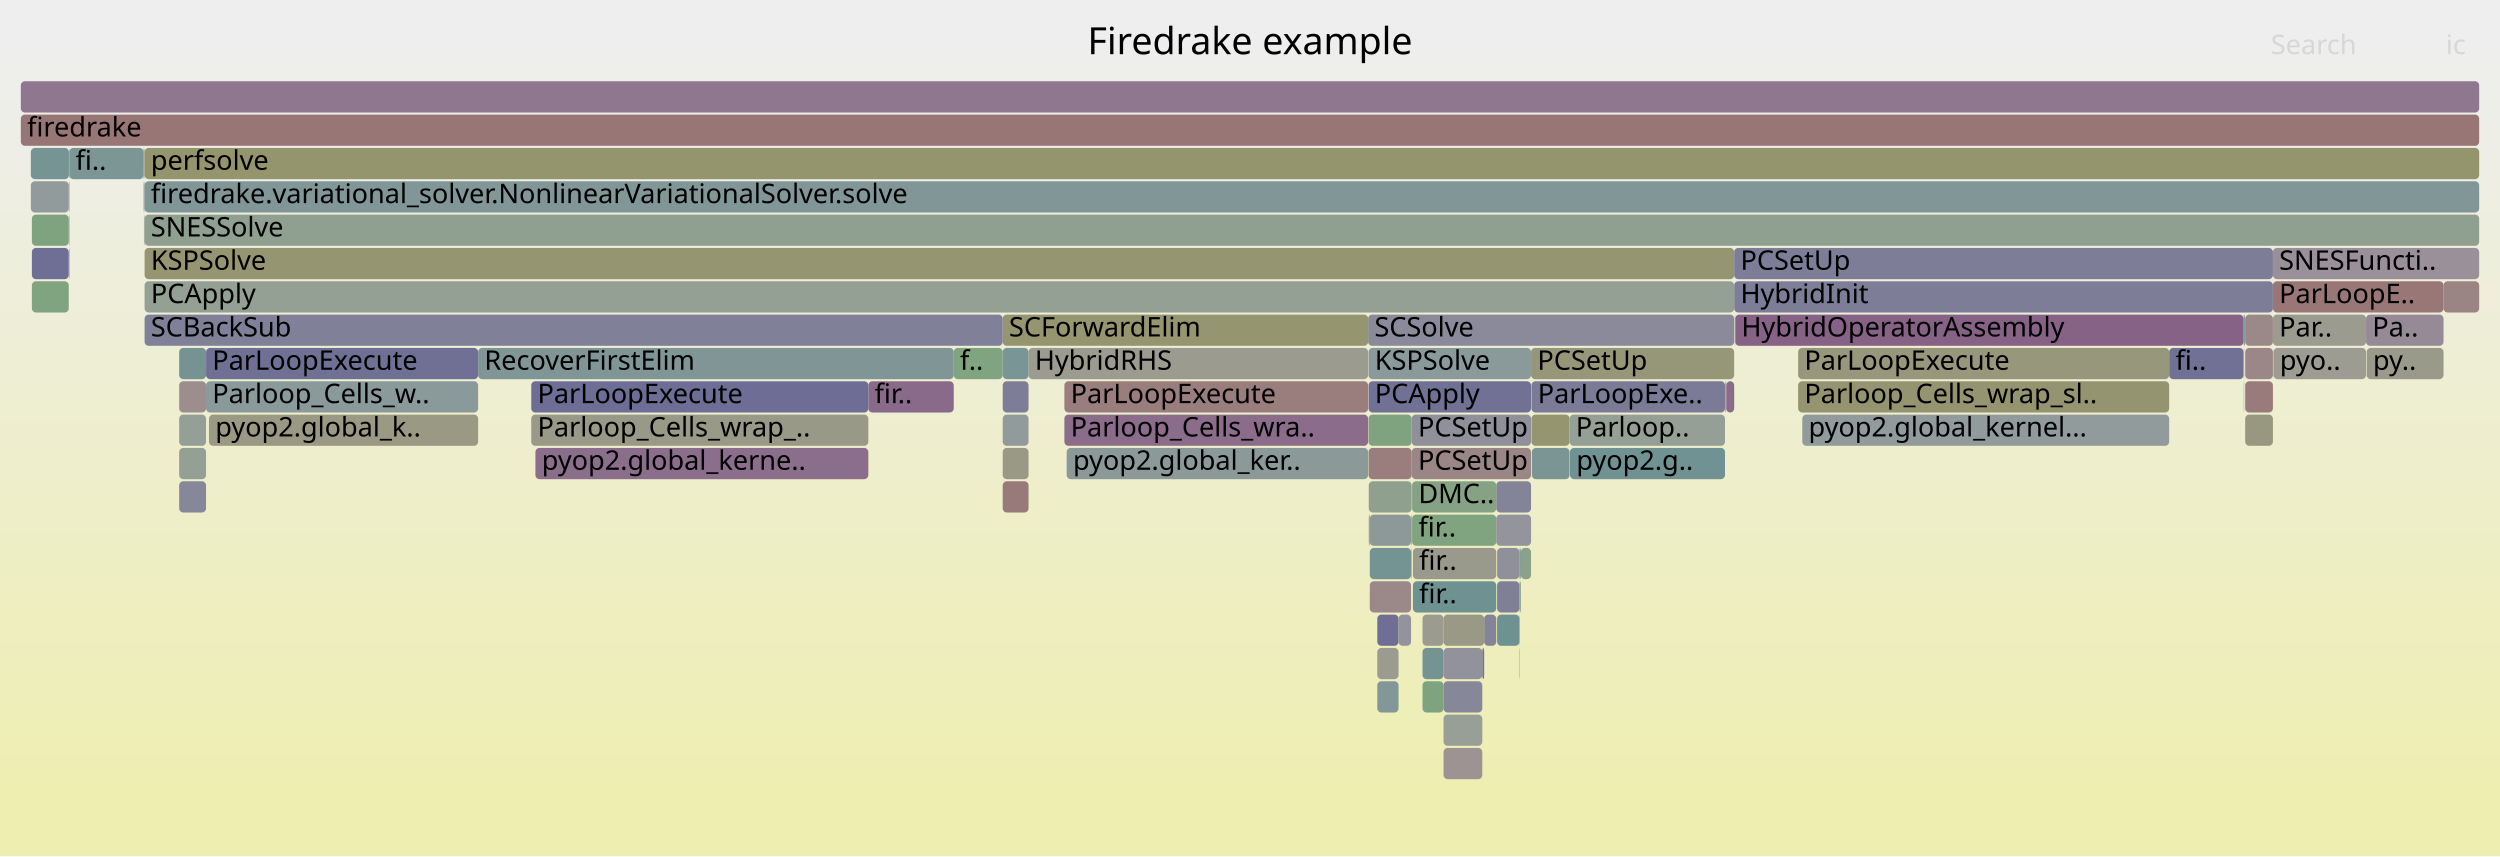
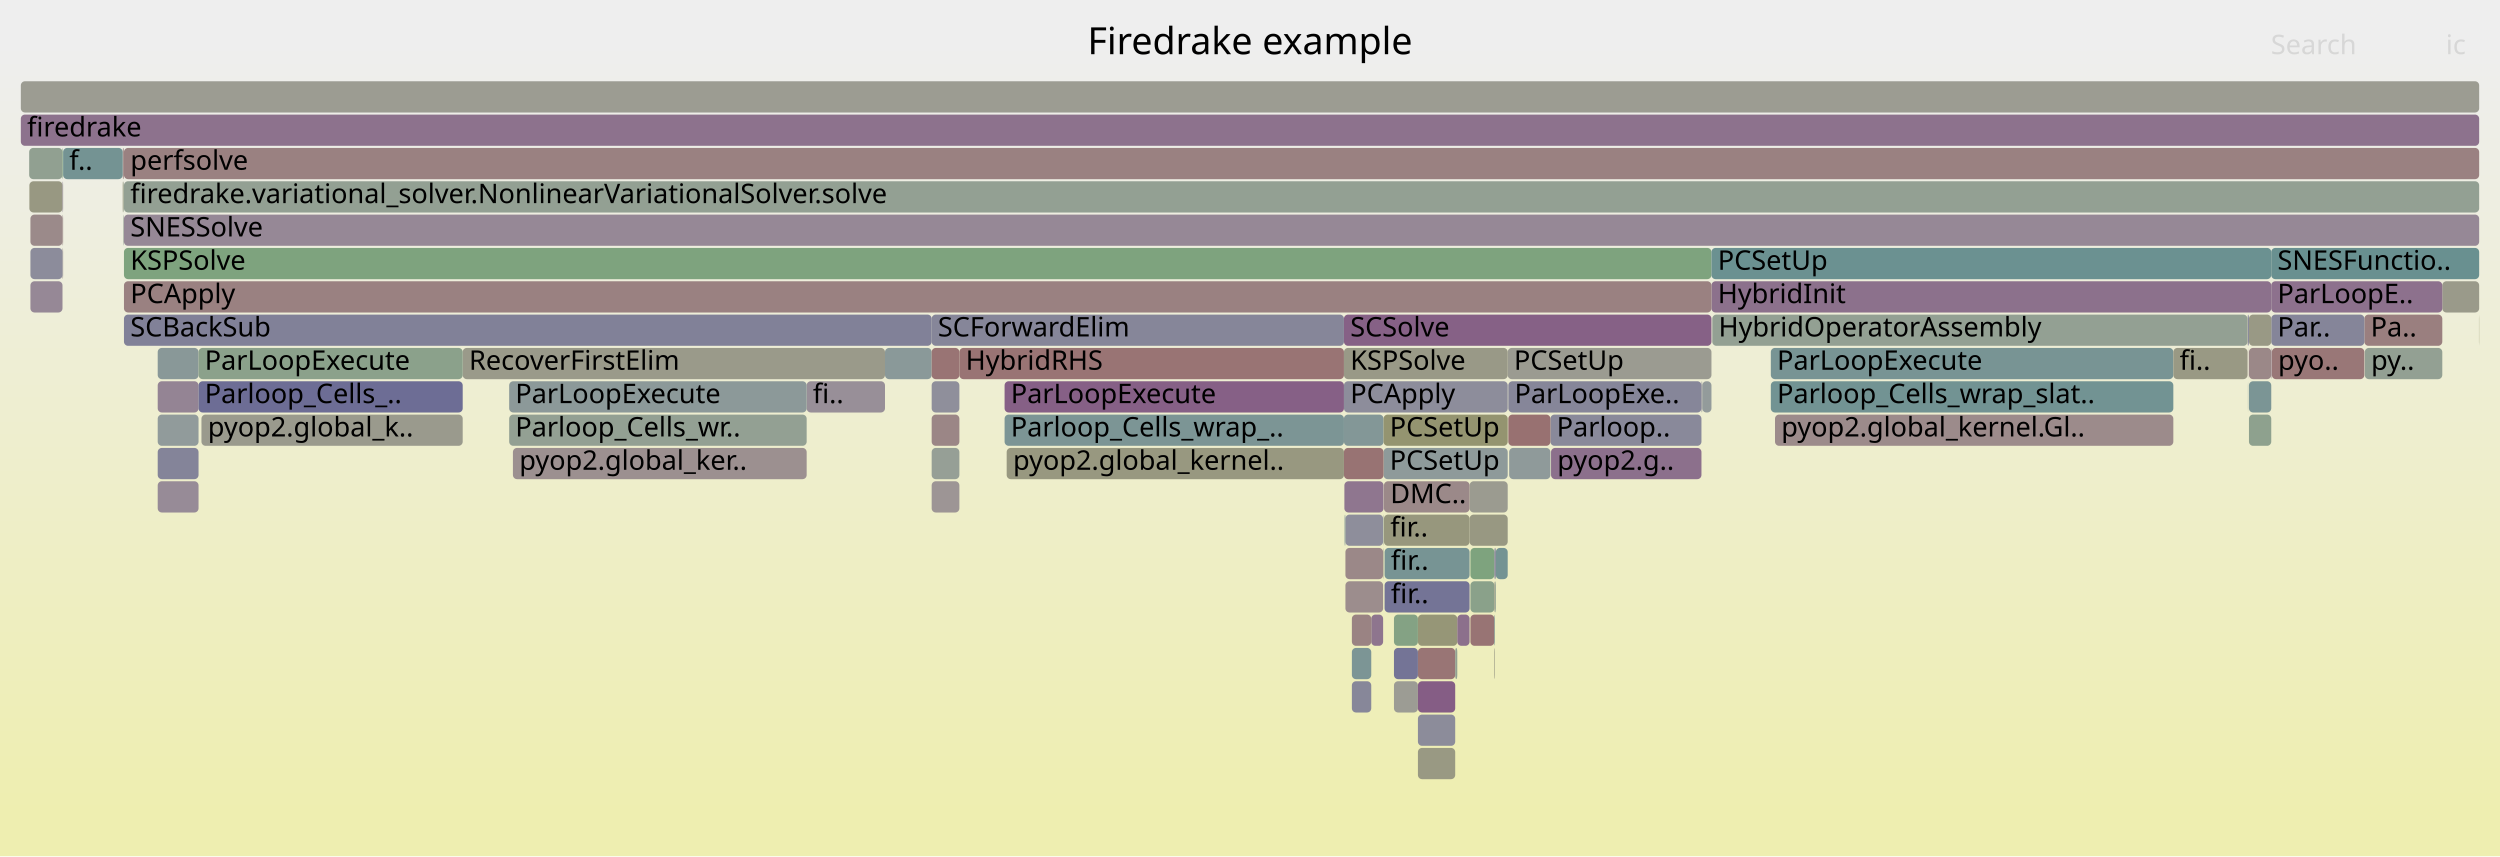
<svg xmlns="http://www.w3.org/2000/svg" version="1.1" width="1200" height="411" viewBox="0 0 1200 411">
  <defs>
    <linearGradient id="background" y1="0" y2="1" x1="0" x2="0">
      <stop stop-color="#eeeeee" offset="5%" />
      <stop stop-color="#eeeeb0" offset="95%" />
    </linearGradient>
  </defs>
  <style type="text/css">
	text { font-family:Verdana; font-size:13px; fill:rgb(0,0,0); }
	#search, #ignorecase { opacity:0.1; cursor:pointer; }
	#search:hover, #search.show, #ignorecase:hover, #ignorecase.show { opacity:1; }
	#subtitle { text-anchor:middle; font-color:rgb(160,160,160); }
	#title { text-anchor:middle; font-size:18px}
	#unzoom { cursor:pointer; }
	#frames &gt; *:hover { stroke:black; stroke-width:0.5; cursor:pointer; }
	.hide { display:none; }
	.parent { opacity:0.5; }
</style>
  <rect x="0.0" y="0" width="1200.0" height="411.0" fill="url(#background)" />
  <text id="title" x="600.00" y="26">Firedrake example</text>
  <text id="details" x="10.00" y="393"> </text>
  <text id="unzoom" x="10.00" y="26" class="hide">Reset Zoom</text>
  <text id="search" x="1090.00" y="26">Search</text>
  <text id="ignorecase" x="1174.00" y="26">ic</text>
  <text id="matched" x="1090.00" y="393"> </text>
  <g id="frames">
    <g>
-       <rect x="1091.0" y="151" width="44.7" height="15.0" fill="rgb(154.955,154.955,143.243)" rx="2" ry="2" />
-       <text x="1093.99" y="161.5">Par..</text>
-     </g>
-     <g>
-       <rect x="729.3" y="311" width="0.2" height="15.0" fill="rgb(150.809,159.171,150.809)" rx="2" ry="2" />
-       <text x="732.27" y="321.5" />
-     </g>
-     <g>
-       <rect x="828.1" y="183" width="0.5" height="15.0" fill="rgb(149.731,159.346,149.731)" rx="2" ry="2" />
-       <text x="831.12" y="193.5" />
-     </g>
-     <g>
-       <rect x="729.3" y="279" width="0.2" height="15.0" fill="rgb(154.694,132.655,132.655)" rx="2" ry="2" />
-       <text x="732.27" y="289.5" />
-     </g>
-     <g>
-       <rect x="656.9" y="215" width="20.7" height="15.0" fill="rgb(153.686,124.924,124.924)" rx="2" ry="2" />
-       <text x="659.89" y="225.5" />
-     </g>
-     <g>
-       <rect x="712.4" y="295" width="5.8" height="15.0" fill="rgb(131.769,131.769,152.923)" rx="2" ry="2" />
-       <text x="715.37" y="305.5" />
-     </g>
-     <g>
-       <rect x="661.1" y="311" width="10.2" height="15.0" fill="rgb(154.851,154.851,142.74)" rx="2" ry="2" />
-       <text x="664.10" y="321.5" />
-     </g>
-     <g>
-       <rect x="656.7" y="151" width="175.7" height="15.0" fill="rgb(137.585,137.585,154.049)" rx="2" ry="2" />
-       <text x="659.74" y="161.5">SCSolve</text>
-     </g>
-     <g>
-       <rect x="493.7" y="167" width="163.0" height="15.0" fill="rgb(154.918,154.918,143.063)" rx="2" ry="2" />
-       <text x="496.72" y="177.5">HybridRHS</text>
-     </g>
-     <g>
-       <rect x="69.1" y="87" width="0.2" height="15.0" fill="rgb(105.071,144.278,144.278)" rx="2" ry="2" />
-       <text x="72.10" y="97.5" />
-     </g>
-     <g>
-       <rect x="69.4" y="71" width="1120.6" height="15.0" fill="rgb(147.921,147.921,109.154)" rx="2" ry="2" />
-       <text x="72.40" y="81.5">perfsolve</text>
-     </g>
-     <g>
-       <rect x="692.9" y="311" width="18.6" height="15.0" fill="rgb(145.802,145.802,155.639)" rx="2" ry="2" />
-       <text x="695.85" y="321.5" />
-     </g>
-     <g>
-       <rect x="735.3" y="215" width="18.1" height="15.0" fill="rgb(122.859,148.889,148.889)" rx="2" ry="2" />
-       <text x="738.32" y="225.5" />
-     </g>
-     <g>
-       <rect x="481.3" y="199" width="12.4" height="15.0" fill="rgb(145.536,154.769,154.769)" rx="2" ry="2" />
-       <text x="484.31" y="209.5" />
-     </g>
-     <g>
-       <rect x="656.9" y="183" width="78.0" height="15.0" fill="rgb(112.968,112.968,149.284)" rx="2" ry="2" />
-       <text x="659.89" y="193.5">PCApply</text>
-     </g>
-     <g>
-       <rect x="661.1" y="295" width="10.2" height="15.0" fill="rgb(110.874,110.874,148.879)" rx="2" ry="2" />
-       <text x="664.10" y="305.5" />
-     </g>
-     <g>
-       <rect x="86.0" y="167" width="12.9" height="15.0" fill="rgb(117.342,147.459,147.459)" rx="2" ry="2" />
-       <text x="89.02" y="177.5" />
-     </g>
-     <g>
-       <rect x="86.0" y="183" width="12.9" height="15.0" fill="rgb(155.92,142.052,142.052)" rx="2" ry="2" />
-       <text x="89.02" y="193.5" />
-     </g>
-     <g>
-       <rect x="69.4" y="119" width="763.0" height="15.0" fill="rgb(148.955,148.955,114.167)" rx="2" ry="2" />
-       <text x="72.40" y="129.5">KSPSolve</text>
-     </g>
-     <g>
-       <rect x="457.8" y="167" width="23.5" height="15.0" fill="rgb(128.379,162.822,128.379)" rx="2" ry="2" />
-       <text x="460.80" y="177.5">f..</text>
-     </g>
-     <g>
-       <rect x="1041.2" y="167" width="35.7" height="15.0" fill="rgb(113.391,113.391,149.366)" rx="2" ry="2" />
-       <text x="1044.24" y="177.5">fi..</text>
-     </g>
-     <g>
-       <rect x="657.0" y="247" width="0.5" height="15.0" fill="rgb(134.683,161.796,134.683)" rx="2" ry="2" />
-       <text x="660.04" y="257.5" />
-     </g>
-     <g>
-       <rect x="692.9" y="343" width="18.6" height="15.0" fill="rgb(151.113,159.121,151.113)" rx="2" ry="2" />
-       <text x="695.85" y="353.5" />
-     </g>
-     <g>
-       <rect x="33.1" y="71" width="0.2" height="15.0" fill="rgb(123.545,149.067,149.067)" rx="2" ry="2" />
-       <text x="36.11" y="81.5" />
-     </g>
-     <g>
-       <rect x="735.1" y="199" width="18.3" height="15.0" fill="rgb(148.597,148.597,112.43)" rx="2" ry="2" />
-       <text x="738.11" y="209.5" />
-     </g>
-     <g>
-       <rect x="692.9" y="295" width="19.5" height="15.0" fill="rgb(152.76,152.76,132.604)" rx="2" ry="2" />
-       <text x="695.85" y="305.5" />
-     </g>
-     <g>
-       <rect x="68.9" y="87" width="0.2" height="15.0" fill="rgb(143.72,154.298,154.298)" rx="2" ry="2" />
-       <text x="71.93" y="97.5" />
-     </g>
-     <g>
-       <rect x="481.3" y="231" width="12.4" height="15.0" fill="rgb(153.281,121.822,121.822)" rx="2" ry="2" />
-       <text x="484.31" y="241.5" />
-     </g>
-     <g>
-       <rect x="86.0" y="215" width="12.9" height="15.0" fill="rgb(148.484,159.549,148.484)" rx="2" ry="2" />
-       <text x="89.02" y="225.5" />
-     </g>
-     <g>
-       <rect x="68.9" y="71" width="0.4" height="15.0" fill="rgb(154.673,132.493,132.493)" rx="2" ry="2" />
-       <text x="71.93" y="81.5" />
-     </g>
-     <g>
-       <rect x="677.3" y="247" width="0.1" height="15.0" fill="rgb(140.473,160.853,140.473)" rx="2" ry="2" />
-       <text x="680.29" y="257.5" />
-     </g>
-     <g>
-       <rect x="718.2" y="231" width="16.7" height="15.0" fill="rgb(131.876,131.876,152.944)" rx="2" ry="2" />
-       <text x="721.24" y="241.5" />
-     </g>
-     <g>
-       <rect x="677.4" y="263" width="0.2" height="15.0" fill="rgb(129.535,162.634,129.535)" rx="2" ry="2" />
-       <text x="680.41" y="273.5" />
-     </g>
-     <g>
-       <rect x="1077.7" y="199" width="13.3" height="15.0" fill="rgb(152.11,152.11,129.455)" rx="2" ry="2" />
-       <text x="1080.69" y="209.5" />
-     </g>
-     <g>
-       <rect x="255.0" y="199" width="161.8" height="15.0" fill="rgb(153.192,153.192,134.699)" rx="2" ry="2" />
-       <text x="258.00" y="209.5">Parloop_Cells_wrap_..</text>
-     </g>
-     <g>
-       <rect x="682.8" y="295" width="10.1" height="15.0" fill="rgb(155.2,155.2,144.429)" rx="2" ry="2" />
-       <text x="685.77" y="305.5" />
-     </g>
-     <g>
-       <rect x="677.6" y="215" width="57.3" height="15.0" fill="rgb(154.892,134.17,134.17)" rx="2" ry="2" />
-       <text x="680.64" y="225.5">PCSetUp</text>
-     </g>
-     <g>
-       <rect x="753.4" y="199" width="74.6" height="15.0" fill="rgb(149.243,159.426,149.243)" rx="2" ry="2" />
-       <text x="756.38" y="209.5">Parloop..</text>
-     </g>
-     <g>
-       <rect x="1091.3" y="167" width="44.4" height="15.0" fill="rgb(155.519,155.519,145.977)" rx="2" ry="2" />
-       <text x="1094.31" y="177.5">pyo..</text>
-     </g>
-     <g>
-       <rect x="718.6" y="279" width="10.7" height="15.0" fill="rgb(127.24,127.24,152.046)" rx="2" ry="2" />
-       <text x="721.62" y="289.5" />
-     </g>
-     <g>
-       <rect x="481.3" y="167" width="12.4" height="15.0" fill="rgb(121.667,148.58,148.58)" rx="2" ry="2" />
-       <text x="484.31" y="177.5" />
-     </g>
-     <g>
-       <rect x="671.3" y="295" width="6.0" height="15.0" fill="rgb(147.197,147.197,155.909)" rx="2" ry="2" />
-       <text x="674.30" y="305.5" />
-     </g>
-     <g>
-       <rect x="512.0" y="215" width="144.7" height="15.0" fill="rgb(139.201,153.126,153.126)" rx="2" ry="2" />
-       <text x="515.04" y="225.5">pyop2.global_ker..</text>
-     </g>
-     <g>
-       <rect x="832.4" y="135" width="258.6" height="15.0" fill="rgb(124.604,124.604,151.536)" rx="2" ry="2" />
-       <text x="835.43" y="145.5">HybridInit</text>
-     </g>
-     <g>
-       <rect x="1077.0" y="167" width="0.2" height="15.0" fill="rgb(152.52,152.52,131.441)" rx="2" ry="2" />
-       <text x="1080.03" y="177.5" />
-     </g>
-     <g>
-       <rect x="69.3" y="103" width="0.1" height="15.0" fill="rgb(146.695,129.031,146.695)" rx="2" ry="2" />
-       <text x="72.25" y="113.5" />
-     </g>
-     <g>
-       <rect x="677.8" y="247" width="40.4" height="15.0" fill="rgb(128.488,162.804,128.488)" rx="2" ry="2" />
-       <text x="680.84" y="257.5">fir..</text>
-     </g>
-     <g>
-       <rect x="10.0" y="55" width="1180.0" height="15.0" fill="rgb(152.843,118.464,118.464)" rx="2" ry="2" />
+       <rect x="850.0" y="167" width="193.2" height="15.0" fill="rgb(120.312,148.229,148.229)" rx="2" ry="2" />
+       <text x="852.99" y="177.5">ParLoopExecute</text>
+     </g>
+     <g>
+       <rect x="1079.5" y="167" width="10.7" height="15.0" fill="rgb(155.181,136.386,136.386)" rx="2" ry="2" />
+       <text x="1082.52" y="177.5" />
+     </g>
+     <g>
+       <rect x="10.0" y="39" width="1180.0" height="15.0" fill="rgb(155.577,155.577,146.257)" rx="2" ry="2" />
+       <text x="13.00" y="49.5" />
+     </g>
+     <g>
+       <rect x="1090.2" y="119" width="99.8" height="15.0" fill="rgb(105.135,144.294,144.294)" rx="2" ry="2" />
+       <text x="1093.17" y="129.5">SNESFunctio..</text>
+     </g>
+     <g>
+       <rect x="816.7" y="183" width="0.4" height="15.0" fill="rgb(147.376,147.376,155.944)" rx="2" ry="2" />
+       <text x="819.72" y="193.5" />
+     </g>
+     <g>
+       <rect x="387.2" y="183" width="37.6" height="15.0" fill="rgb(151.953,142.503,151.953)" rx="2" ry="2" />
+       <text x="390.16" y="193.5">fi..</text>
+     </g>
+     <g>
+       <rect x="1079.5" y="199" width="10.7" height="15.0" fill="rgb(141.64,160.663,141.64)" rx="2" ry="2" />
+       <text x="1082.52" y="209.5" />
+     </g>
+     <g>
+       <rect x="460.5" y="167" width="184.6" height="15.0" fill="rgb(152.537,116.114,116.114)" rx="2" ry="2" />
+       <text x="463.52" y="177.5">HybridRHS</text>
+     </g>
+     <g>
+       <rect x="59.5" y="87" width="1130.5" height="15.0" fill="rgb(147.437,159.72,147.437)" rx="2" ry="2" />
+       <text x="62.55" y="97.5">firedrake.variational_solver.NonlinearVariationalSolver.solve</text>
+     </g>
+     <g>
+       <rect x="645.1" y="199" width="19.0" height="15.0" fill="rgb(131.121,151.031,151.031)" rx="2" ry="2" />
+       <text x="648.13" y="209.5" />
+     </g>
+     <g>
+       <rect x="14.6" y="103" width="15.4" height="15.0" fill="rgb(155.382,137.927,137.927)" rx="2" ry="2" />
+       <text x="17.63" y="113.5" />
+     </g>
+     <g>
+       <rect x="1079.0" y="183" width="0.1" height="15.0" fill="rgb(122.399,148.77,148.77)" rx="2" ry="2" />
+       <text x="1081.99" y="193.5" />
+     </g>
+     <g>
+       <rect x="744.5" y="215" width="72.2" height="15.0" fill="rgb(139.926,111.685,139.926)" rx="2" ry="2" />
+       <text x="747.48" y="225.5">pyop2.g..</text>
+     </g>
+     <g>
+       <rect x="664.6" y="279" width="40.8" height="15.0" fill="rgb(116.288,116.288,149.927)" rx="2" ry="2" />
+       <text x="667.63" y="289.5">fir..</text>
+     </g>
+     <g>
+       <rect x="664.1" y="215" width="59.6" height="15.0" fill="rgb(142.18,153.898,153.898)" rx="2" ry="2" />
+       <text x="667.07" y="225.5">PCSetUp</text>
+     </g>
+     <g>
+       <rect x="59.5" y="119" width="762.0" height="15.0" fill="rgb(126.286,163.163,126.286)" rx="2" ry="2" />
+       <text x="62.55" y="129.5">KSPSolve</text>
+     </g>
+     <g>
+       <rect x="75.7" y="167" width="19.6" height="15.0" fill="rgb(136.684,152.474,152.474)" rx="2" ry="2" />
+       <text x="78.69" y="177.5" />
+     </g>
+     <g>
+       <rect x="222.1" y="167" width="202.7" height="15.0" fill="rgb(153.857,153.857,137.922)" rx="2" ry="2" />
+       <text x="225.12" y="177.5">RecoverFirstElim</text>
+     </g>
+     <g>
+       <rect x="447.2" y="183" width="13.3" height="15.0" fill="rgb(142.748,142.748,155.048)" rx="2" ry="2" />
+       <text x="450.17" y="193.5" />
+     </g>
+     <g>
+       <rect x="1134.9" y="151" width="37.4" height="15.0" fill="rgb(154.001,127.342,127.342)" rx="2" ry="2" />
+       <text x="1137.91" y="161.5">Pa..</text>
+     </g>
+     <g>
+       <rect x="821.9" y="151" width="256.9" height="15.0" fill="rgb(146.677,159.843,146.677)" rx="2" ry="2" />
+       <text x="824.90" y="161.5">HybridOperatorAssembly</text>
+     </g>
+     <g>
+       <rect x="718.0" y="263" width="5.7" height="15.0" fill="rgb(115.502,146.982,146.982)" rx="2" ry="2" />
+       <text x="720.99" y="273.5" />
+     </g>
+     <g>
+       <rect x="680.6" y="295" width="18.9" height="15.0" fill="rgb(150.041,150.041,119.429)" rx="2" ry="2" />
+       <text x="683.57" y="305.5" />
+     </g>
+     <g>
+       <rect x="648.9" y="311" width="9.3" height="15.0" fill="rgb(123.573,149.074,149.074)" rx="2" ry="2" />
+       <text x="651.88" y="321.5" />
+     </g>
+     <g>
+       <rect x="724.4" y="215" width="19.8" height="15.0" fill="rgb(142.962,154.101,154.101)" rx="2" ry="2" />
+       <text x="727.36" y="225.5" />
+     </g>
+     <g>
+       <rect x="246.2" y="215" width="141.0" height="15.0" fill="rgb(156.166,143.938,143.938)" rx="2" ry="2" />
+       <text x="249.25" y="225.5">pyop2.global_ker..</text>
+     </g>
+     <g>
+       <rect x="30.0" y="119" width="0.3" height="15.0" fill="rgb(156.307,145.018,145.018)" rx="2" ry="2" />
+       <text x="33.04" y="129.5" />
+     </g>
+     <g>
+       <rect x="424.8" y="167" width="22.4" height="15.0" fill="rgb(138.186,152.863,152.863)" rx="2" ry="2" />
+       <text x="427.77" y="177.5" />
+     </g>
+     <g>
+       <rect x="664.6" y="263" width="40.8" height="15.0" fill="rgb(119.475,148.012,148.012)" rx="2" ry="2" />
+       <text x="667.63" y="273.5">fir..</text>
+     </g>
+     <g>
+       <rect x="1090.2" y="151" width="44.7" height="15.0" fill="rgb(132.516,132.516,153.068)" rx="2" ry="2" />
+       <text x="1093.17" y="161.5">Par..</text>
+     </g>
+     <g>
+       <rect x="744.2" y="199" width="72.5" height="15.0" fill="rgb(137.446,137.446,154.022)" rx="2" ry="2" />
+       <text x="747.20" y="209.5">Parloop..</text>
+     </g>
+     <g>
+       <rect x="447.2" y="215" width="13.3" height="15.0" fill="rgb(149.865,159.324,149.865)" rx="2" ry="2" />
+       <text x="450.17" y="225.5" />
+     </g>
+     <g>
+       <rect x="244.4" y="183" width="142.8" height="15.0" fill="rgb(139.94,153.318,153.318)" rx="2" ry="2" />
+       <text x="247.35" y="193.5">ParLoopExecute</text>
+     </g>
+     <g>
+       <rect x="59.5" y="151" width="387.7" height="15.0" fill="rgb(129.167,129.167,152.419)" rx="2" ry="2" />
+       <text x="62.55" y="161.5">SCBackSub</text>
+     </g>
+     <g>
+       <rect x="447.2" y="199" width="13.3" height="15.0" fill="rgb(154.896,134.202,134.202)" rx="2" ry="2" />
+       <text x="450.17" y="209.5" />
+     </g>
+     <g>
+       <rect x="821.5" y="135" width="268.7" height="15.0" fill="rgb(140.411,112.929,140.411)" rx="2" ry="2" />
+       <text x="824.53" y="145.5">HybridInit</text>
+     </g>
+     <g>
+       <rect x="1172.3" y="135" width="17.7" height="15.0" fill="rgb(153.941,153.941,138.329)" rx="2" ry="2" />
+       <text x="1175.27" y="145.5" />
+     </g>
+     <g>
+       <rect x="664.3" y="247" width="41.1" height="15.0" fill="rgb(151.142,151.142,124.764)" rx="2" ry="2" />
+       <text x="667.34" y="257.5">fir..</text>
+     </g>
+     <g>
+       <rect x="1079.1" y="151" width="0.4" height="15.0" fill="rgb(114.327,114.327,149.547)" rx="2" ry="2" />
+       <text x="1082.12" y="161.5" />
+     </g>
+     <g>
+       <rect x="1090.2" y="135" width="82.1" height="15.0" fill="rgb(140.532,113.237,140.532)" rx="2" ry="2" />
+       <text x="1093.17" y="145.5">ParLoopE..</text>
+     </g>
+     <g>
+       <rect x="59.5" y="71" width="1130.5" height="15.0" fill="rgb(154.165,128.6,128.6)" rx="2" ry="2" />
+       <text x="62.55" y="81.5">perfsolve</text>
+     </g>
+     <g>
+       <rect x="1043.2" y="167" width="35.6" height="15.0" fill="rgb(152.662,152.662,132.132)" rx="2" ry="2" />
+       <text x="1046.23" y="177.5">fi..</text>
+     </g>
+     <g>
+       <rect x="680.6" y="311" width="17.9" height="15.0" fill="rgb(152.676,117.182,117.182)" rx="2" ry="2" />
+       <text x="683.57" y="321.5" />
+     </g>
+     <g>
+       <rect x="1079.0" y="167" width="0.1" height="15.0" fill="rgb(134.601,98.04,134.601)" rx="2" ry="2" />
+       <text x="1081.99" y="177.5" />
+     </g>
+     <g>
+       <rect x="645.1" y="215" width="19.0" height="15.0" fill="rgb(152.33,114.53,114.53)" rx="2" ry="2" />
+       <text x="648.13" y="225.5" />
+     </g>
+     <g>
+       <rect x="669.1" y="295" width="11.5" height="15.0" fill="rgb(132.264,162.19,132.264)" rx="2" ry="2" />
+       <text x="672.13" y="305.5" />
+     </g>
+     <g>
+       <rect x="850.0" y="183" width="193.2" height="15.0" fill="rgb(114.44,146.707,146.707)" rx="2" ry="2" />
+       <text x="852.99" y="193.5">Parloop_Cells_wrap_slat..</text>
+     </g>
+     <g>
+       <rect x="645.8" y="263" width="18.1" height="15.0" fill="rgb(155.119,135.911,135.911)" rx="2" ry="2" />
+       <text x="648.75" y="273.5" />
+     </g>
+     <g>
+       <rect x="482.2" y="183" width="162.9" height="15.0" fill="rgb(133.839,96.087,133.839)" rx="2" ry="2" />
+       <text x="485.18" y="193.5">ParLoopExecute</text>
+     </g>
+     <g>
+       <rect x="75.7" y="183" width="19.6" height="15.0" fill="rgb(148.013,132.409,148.013)" rx="2" ry="2" />
+       <text x="78.69" y="193.5" />
+     </g>
+     <g>
+       <rect x="724.0" y="199" width="20.2" height="15.0" fill="rgb(152.14,113.075,113.075)" rx="2" ry="2" />
+       <text x="726.97" y="209.5" />
+     </g>
+     <g>
+       <rect x="96.7" y="199" width="125.4" height="15.0" fill="rgb(154.402,154.402,140.565)" rx="2" ry="2" />
+       <text x="99.75" y="209.5">pyop2.global_k..</text>
+     </g>
+     <g>
+       <rect x="30.0" y="103" width="0.3" height="15.0" fill="rgb(155.057,135.44,135.44)" rx="2" ry="2" />
+       <text x="33.04" y="113.5" />
+     </g>
+     <g>
+       <rect x="705.8" y="295" width="11.5" height="15.0" fill="rgb(152.472,115.62,115.62)" rx="2" ry="2" />
+       <text x="708.78" y="305.5" />
+     </g>
+     <g>
+       <rect x="663.9" y="247" width="0.2" height="15.0" fill="rgb(146.185,159.923,146.185)" rx="2" ry="2" />
+       <text x="666.86" y="257.5" />
+     </g>
+     <g>
+       <rect x="817.1" y="183" width="4.4" height="15.0" fill="rgb(146.653,155.058,155.058)" rx="2" ry="2" />
+       <text x="820.13" y="193.5" />
+     </g>
+     <g>
+       <rect x="59.4" y="71" width="0.1" height="15.0" fill="rgb(144.973,160.121,144.973)" rx="2" ry="2" />
+       <text x="62.41" y="81.5" />
+     </g>
+     <g>
+       <rect x="723.7" y="167" width="97.8" height="15.0" fill="rgb(155.288,155.288,144.857)" rx="2" ry="2" />
+       <text x="726.69" y="177.5">PCSetUp</text>
+     </g>
+     <g>
+       <rect x="483.2" y="215" width="161.9" height="15.0" fill="rgb(151.857,151.857,128.232)" rx="2" ry="2" />
+       <text x="486.25" y="225.5">pyop2.global_kernel..</text>
+     </g>
+     <g>
+       <rect x="59.5" y="103" width="1130.5" height="15.0" fill="rgb(149.504,136.23,149.504)" rx="2" ry="2" />
+       <text x="62.55" y="113.5">SNESSolve</text>
+     </g>
+     <g>
+       <rect x="717.3" y="295" width="0.3" height="15.0" fill="rgb(121.503,148.538,148.538)" rx="2" ry="2" />
+       <text x="720.34" y="305.5" />
+     </g>
+     <g>
+       <rect x="447.2" y="231" width="13.3" height="15.0" fill="rgb(156.777,148.62,148.62)" rx="2" ry="2" />
+       <text x="450.17" y="241.5" />
+     </g>
+     <g>
+       <rect x="645.3" y="231" width="18.8" height="15.0" fill="rgb(142.579,118.483,142.579)" rx="2" ry="2" />
+       <text x="648.25" y="241.5" />
+     </g>
+     <g>
+       <rect x="821.5" y="119" width="268.7" height="15.0" fill="rgb(106.899,144.752,144.752)" rx="2" ry="2" />
+       <text x="824.53" y="129.5">PCSetUp</text>
+     </g>
+     <g>
+       <rect x="1090.3" y="167" width="0.2" height="15.0" fill="rgb(139.648,110.972,139.648)" rx="2" ry="2" />
+       <text x="1093.33" y="177.5" />
+     </g>
+     <g>
+       <rect x="705.4" y="247" width="18.3" height="15.0" fill="rgb(152.259,152.259,130.18)" rx="2" ry="2" />
+       <text x="708.37" y="257.5" />
+     </g>
+     <g>
+       <rect x="852.0" y="199" width="191.2" height="15.0" fill="rgb(155.555,139.259,139.259)" rx="2" ry="2" />
+       <text x="855.00" y="209.5">pyop2.global_kernel.Gl..</text>
+     </g>
+     <g>
+       <rect x="10.0" y="55" width="1180.0" height="15.0" fill="rgb(140.934,114.269,140.934)" rx="2" ry="2" />
      <text x="13.00" y="65.5">firedrake</text>
    </g>
    <g>
-       <rect x="730.0" y="263" width="4.9" height="15.0" fill="rgb(137.558,161.328,137.558)" rx="2" ry="2" />
-       <text x="732.96" y="273.5" />
-     </g>
-     <g>
-       <rect x="33.0" y="87" width="0.1" height="15.0" fill="rgb(142.276,117.707,142.276)" rx="2" ry="2" />
-       <text x="35.98" y="97.5" />
-     </g>
-     <g>
-       <rect x="692.9" y="359" width="18.6" height="15.0" fill="rgb(156.589,147.186,147.186)" rx="2" ry="2" />
-       <text x="695.85" y="369.5" />
-     </g>
-     <g>
-       <rect x="1091.0" y="119" width="99.0" height="15.0" fill="rgb(152.648,144.287,152.648)" rx="2" ry="2" />
-       <text x="1093.99" y="129.5">SNESFuncti..</text>
-     </g>
-     <g>
-       <rect x="682.8" y="327" width="10.1" height="15.0" fill="rgb(127.45,162.973,127.45)" rx="2" ry="2" />
-       <text x="685.77" y="337.5" />
-     </g>
-     <g>
-       <rect x="718.6" y="295" width="10.7" height="15.0" fill="rgb(109.745,145.489,145.489)" rx="2" ry="2" />
-       <text x="721.62" y="305.5" />
-     </g>
-     <g>
-       <rect x="69.1" y="103" width="0.2" height="15.0" fill="rgb(155.116,135.887,135.887)" rx="2" ry="2" />
-       <text x="72.10" y="113.5" />
-     </g>
-     <g>
-       <rect x="828.6" y="183" width="3.8" height="15.0" fill="rgb(138.276,107.457,138.276)" rx="2" ry="2" />
-       <text x="831.55" y="193.5" />
-     </g>
-     <g>
-       <rect x="229.5" y="167" width="228.3" height="15.0" fill="rgb(127.659,150.134,150.134)" rx="2" ry="2" />
-       <text x="232.49" y="177.5">RecoverFirstElim</text>
-     </g>
-     <g>
-       <rect x="481.3" y="151" width="175.4" height="15.0" fill="rgb(148.586,148.586,112.377)" rx="2" ry="2" />
-       <text x="484.31" y="161.5">SCForwardElim</text>
-     </g>
-     <g>
-       <rect x="678.2" y="279" width="40.0" height="15.0" fill="rgb(110.133,145.59,145.59)" rx="2" ry="2" />
-       <text x="681.17" y="289.5">fir..</text>
-     </g>
-     <g>
-       <rect x="657.5" y="263" width="19.8" height="15.0" fill="rgb(116.481,147.236,147.236)" rx="2" ry="2" />
-       <text x="660.52" y="273.5" />
-     </g>
-     <g>
-       <rect x="735.1" y="183" width="92.9" height="15.0" fill="rgb(123.225,123.225,151.269)" rx="2" ry="2" />
-       <text x="738.11" y="193.5">ParLoopExe..</text>
-     </g>
-     <g>
-       <rect x="98.9" y="167" width="130.6" height="15.0" fill="rgb(112.092,112.092,149.115)" rx="2" ry="2" />
-       <text x="101.89" y="177.5">ParLoopExecute</text>
-     </g>
-     <g>
-       <rect x="86.0" y="199" width="12.9" height="15.0" fill="rgb(150.416,159.235,150.416)" rx="2" ry="2" />
-       <text x="89.02" y="209.5" />
-     </g>
-     <g>
-       <rect x="481.3" y="215" width="12.4" height="15.0" fill="rgb(152.815,152.815,132.871)" rx="2" ry="2" />
-       <text x="484.31" y="225.5" />
-     </g>
-     <g>
-       <rect x="828.0" y="183" width="0.1" height="15.0" fill="rgb(129.392,162.657,129.392)" rx="2" ry="2" />
-       <text x="831.00" y="193.5" />
-     </g>
-     <g>
-       <rect x="33.3" y="71" width="35.6" height="15.0" fill="rgb(124.406,149.291,149.291)" rx="2" ry="2" />
-       <text x="36.27" y="81.5">fi..</text>
-     </g>
-     <g>
-       <rect x="1136.0" y="167" width="36.9" height="15.0" fill="rgb(154.017,154.017,138.698)" rx="2" ry="2" />
-       <text x="1139.01" y="177.5">py..</text>
-     </g>
-     <g>
-       <rect x="69.4" y="151" width="411.9" height="15.0" fill="rgb(128.267,128.267,152.245)" rx="2" ry="2" />
-       <text x="72.40" y="161.5">SCBackSub</text>
-     </g>
-     <g>
-       <rect x="33.0" y="103" width="0.1" height="15.0" fill="rgb(137.364,137.364,154.006)" rx="2" ry="2" />
-       <text x="35.98" y="113.5" />
-     </g>
-     <g>
-       <rect x="1077.0" y="151" width="0.2" height="15.0" fill="rgb(138.265,107.428,138.265)" rx="2" ry="2" />
-       <text x="1080.03" y="161.5" />
-     </g>
-     <g>
-       <rect x="1077.7" y="167" width="13.3" height="15.0" fill="rgb(155.033,135.251,135.251)" rx="2" ry="2" />
-       <text x="1080.69" y="177.5" />
-     </g>
-     <g>
-       <rect x="33.1" y="119" width="0.2" height="15.0" fill="rgb(117.402,117.402,150.142)" rx="2" ry="2" />
-       <text x="36.11" y="129.5" />
-     </g>
-     <g>
-       <rect x="729.3" y="295" width="0.2" height="15.0" fill="rgb(139.249,153.139,153.139)" rx="2" ry="2" />
-       <text x="732.27" y="305.5" />
-     </g>
-     <g>
-       <rect x="682.8" y="311" width="10.1" height="15.0" fill="rgb(117.176,147.416,147.416)" rx="2" ry="2" />
-       <text x="685.77" y="321.5" />
-     </g>
-     <g>
-       <rect x="1077.7" y="183" width="13.3" height="15.0" fill="rgb(153.411,122.818,122.818)" rx="2" ry="2" />
-       <text x="1080.69" y="193.5" />
-     </g>
-     <g>
-       <rect x="677.4" y="247" width="0.2" height="15.0" fill="rgb(133.38,94.912,133.38)" rx="2" ry="2" />
-       <text x="680.41" y="257.5" />
-     </g>
-     <g>
-       <rect x="863.1" y="167" width="178.1" height="15.0" fill="rgb(150.881,150.881,123.502)" rx="2" ry="2" />
-       <text x="866.09" y="177.5">ParLoopExecute</text>
-     </g>
-     <g>
-       <rect x="69.3" y="71" width="0.1" height="15.0" fill="rgb(147.736,147.736,108.257)" rx="2" ry="2" />
-       <text x="72.25" y="81.5" />
-     </g>
-     <g>
-       <rect x="729.3" y="263" width="0.7" height="15.0" fill="rgb(113.545,146.475,146.475)" rx="2" ry="2" />
-       <text x="732.27" y="273.5" />
-     </g>
-     <g>
-       <rect x="98.9" y="183" width="130.6" height="15.0" fill="rgb(137.694,152.736,152.736)" rx="2" ry="2" />
-       <text x="101.89" y="193.5">Parloop_Cells_w..</text>
-     </g>
-     <g>
-       <rect x="865.1" y="199" width="176.1" height="15.0" fill="rgb(145.803,154.838,154.838)" rx="2" ry="2" />
-       <text x="868.09" y="209.5">pyop2.global_kernel...</text>
-     </g>
-     <g>
-       <rect x="657.5" y="247" width="19.8" height="15.0" fill="rgb(140.622,153.495,153.495)" rx="2" ry="2" />
-       <text x="660.52" y="257.5" />
-     </g>
-     <g>
-       <rect x="15.3" y="135" width="17.7" height="15.0" fill="rgb(127.908,162.899,127.908)" rx="2" ry="2" />
-       <text x="18.28" y="145.5" />
-     </g>
-     <g>
-       <rect x="69.4" y="103" width="1120.6" height="15.0" fill="rgb(143.517,160.358,143.517)" rx="2" ry="2" />
-       <text x="72.40" y="113.5">SNESSolve</text>
-     </g>
-     <g>
-       <rect x="657.0" y="231" width="20.6" height="15.0" fill="rgb(142.72,160.487,142.72)" rx="2" ry="2" />
-       <text x="660.04" y="241.5" />
-     </g>
-     <g>
-       <rect x="481.3" y="183" width="12.4" height="15.0" fill="rgb(124.768,124.768,151.568)" rx="2" ry="2" />
-       <text x="484.31" y="193.5" />
-     </g>
-     <g>
-       <rect x="1077.0" y="183" width="0.2" height="15.0" fill="rgb(142.116,160.586,142.116)" rx="2" ry="2" />
-       <text x="1080.03" y="193.5" />
-     </g>
-     <g>
-       <rect x="69.4" y="87" width="1120.6" height="15.0" fill="rgb(128.664,150.394,150.394)" rx="2" ry="2" />
-       <text x="72.40" y="97.5">firedrake.variational_solver.NonlinearVariationalSolver.solve</text>
-     </g>
-     <g>
-       <rect x="677.3" y="263" width="0.1" height="15.0" fill="rgb(137.061,161.409,137.061)" rx="2" ry="2" />
-       <text x="680.29" y="273.5" />
-     </g>
-     <g>
-       <rect x="100.3" y="199" width="129.2" height="15.0" fill="rgb(152.733,152.733,132.476)" rx="2" ry="2" />
-       <text x="103.33" y="209.5">pyop2.global_k..</text>
-     </g>
-     <g>
-       <rect x="15.3" y="119" width="17.7" height="15.0" fill="rgb(110.545,110.545,148.815)" rx="2" ry="2" />
-       <text x="18.28" y="129.5" />
-     </g>
-     <g>
-       <rect x="863.1" y="183" width="178.1" height="15.0" fill="rgb(148.456,148.456,111.749)" rx="2" ry="2" />
-       <text x="866.09" y="193.5">Parloop_Cells_wrap_sl..</text>
-     </g>
-     <g>
-       <rect x="656.9" y="167" width="78.0" height="15.0" fill="rgb(137.729,152.745,152.745)" rx="2" ry="2" />
-       <text x="659.89" y="177.5">KSPSolve</text>
-     </g>
-     <g>
-       <rect x="718.6" y="263" width="10.7" height="15.0" fill="rgb(143.662,143.662,155.225)" rx="2" ry="2" />
-       <text x="721.62" y="273.5" />
-     </g>
-     <g>
-       <rect x="1076.9" y="151" width="0.1" height="15.0" fill="rgb(111.418,145.923,145.923)" rx="2" ry="2" />
-       <text x="1079.90" y="161.5" />
-     </g>
-     <g>
-       <rect x="734.9" y="167" width="97.5" height="15.0" fill="rgb(150.191,150.191,120.157)" rx="2" ry="2" />
-       <text x="737.95" y="177.5">PCSetUp</text>
-     </g>
-     <g>
-       <rect x="86.0" y="231" width="12.9" height="15.0" fill="rgb(135.453,135.453,153.636)" rx="2" ry="2" />
-       <text x="89.02" y="241.5" />
-     </g>
-     <g>
-       <rect x="69.3" y="87" width="0.1" height="15.0" fill="rgb(155.791,141.062,141.062)" rx="2" ry="2" />
-       <text x="72.25" y="97.5" />
-     </g>
-     <g>
-       <rect x="692.9" y="327" width="18.6" height="15.0" fill="rgb(134.986,134.986,153.546)" rx="2" ry="2" />
-       <text x="695.85" y="337.5" />
-     </g>
-     <g>
-       <rect x="416.8" y="183" width="41.0" height="15.0" fill="rgb(137.706,105.995,137.706)" rx="2" ry="2" />
-       <text x="419.79" y="193.5">fir..</text>
-     </g>
-     <g>
-       <rect x="510.9" y="183" width="145.8" height="15.0" fill="rgb(153.67,124.801,124.801)" rx="2" ry="2" />
-       <text x="513.91" y="193.5">ParLoopExecute</text>
-     </g>
-     <g>
-       <rect x="657.5" y="279" width="19.8" height="15.0" fill="rgb(155.192,136.47,136.47)" rx="2" ry="2" />
-       <text x="660.52" y="289.5" />
-     </g>
-     <g>
-       <rect x="711.5" y="311" width="0.9" height="15.0" fill="rgb(113.726,113.726,149.431)" rx="2" ry="2" />
-       <text x="714.48" y="321.5" />
-     </g>
-     <g>
-       <rect x="1172.9" y="135" width="17.1" height="15.0" fill="rgb(154.619,132.08,132.08)" rx="2" ry="2" />
-       <text x="1175.92" y="145.5" />
-     </g>
-     <g>
-       <rect x="656.9" y="199" width="20.7" height="15.0" fill="rgb(126.002,163.209,126.002)" rx="2" ry="2" />
-       <text x="659.89" y="209.5" />
-     </g>
-     <g>
-       <rect x="677.8" y="231" width="40.4" height="15.0" fill="rgb(132.528,162.147,132.528)" rx="2" ry="2" />
-       <text x="680.84" y="241.5">DMC..</text>
-     </g>
-     <g>
-       <rect x="729.5" y="279" width="0.5" height="15.0" fill="rgb(133.901,161.923,133.901)" rx="2" ry="2" />
-       <text x="732.49" y="289.5" />
-     </g>
-     <g>
-       <rect x="1091.0" y="135" width="81.9" height="15.0" fill="rgb(152.912,118.994,118.994)" rx="2" ry="2" />
-       <text x="1093.99" y="145.5">ParLoopE..</text>
-     </g>
-     <g>
-       <rect x="661.1" y="327" width="10.2" height="15.0" fill="rgb(130.003,150.742,150.742)" rx="2" ry="2" />
-       <text x="664.10" y="337.5" />
-     </g>
-     <g>
-       <rect x="1077.7" y="151" width="13.3" height="15.0" fill="rgb(155.189,136.45,136.45)" rx="2" ry="2" />
-       <text x="1080.69" y="161.5" />
-     </g>
-     <g>
-       <rect x="832.9" y="151" width="244.0" height="15.0" fill="rgb(134.586,98.002,134.586)" rx="2" ry="2" />
-       <text x="835.89" y="161.5">HybridOperatorAssembly</text>
-     </g>
-     <g>
-       <rect x="832.7" y="151" width="0.2" height="15.0" fill="rgb(134.546,151.919,151.919)" rx="2" ry="2" />
-       <text x="835.71" y="161.5" />
-     </g>
-     <g>
-       <rect x="257.0" y="215" width="159.8" height="15.0" fill="rgb(139.357,110.228,139.357)" rx="2" ry="2" />
-       <text x="260.04" y="225.5">pyop2.global_kerne..</text>
-     </g>
-     <g>
-       <rect x="10.0" y="39" width="1180.0" height="15.0" fill="rgb(142.696,118.784,142.696)" rx="2" ry="2" />
-       <text x="13.00" y="49.5" />
-     </g>
-     <g>
-       <rect x="1091.2" y="167" width="0.1" height="15.0" fill="rgb(123.124,123.124,151.25)" rx="2" ry="2" />
-       <text x="1094.17" y="177.5" />
-     </g>
-     <g>
-       <rect x="69.4" y="135" width="763.0" height="15.0" fill="rgb(147.814,159.658,147.814)" rx="2" ry="2" />
-       <text x="72.40" y="145.5">PCApply</text>
-     </g>
-     <g>
-       <rect x="33.1" y="103" width="0.2" height="15.0" fill="rgb(147.078,130.012,147.078)" rx="2" ry="2" />
-       <text x="36.11" y="113.5" />
-     </g>
-     <g>
-       <rect x="33.1" y="87" width="0.2" height="15.0" fill="rgb(106.525,144.655,144.655)" rx="2" ry="2" />
-       <text x="36.11" y="97.5" />
-     </g>
-     <g>
-       <rect x="753.6" y="215" width="74.4" height="15.0" fill="rgb(111.563,145.961,145.961)" rx="2" ry="2" />
-       <text x="756.64" y="225.5">pyop2.g..</text>
-     </g>
-     <g>
-       <rect x="678.2" y="263" width="40.0" height="15.0" fill="rgb(154.229,154.229,139.727)" rx="2" ry="2" />
-       <text x="681.17" y="273.5">fir..</text>
-     </g>
-     <g>
-       <rect x="1135.7" y="151" width="37.2" height="15.0" fill="rgb(150.045,137.617,150.045)" rx="2" ry="2" />
-       <text x="1138.71" y="161.5">Pa..</text>
-     </g>
-     <g>
-       <rect x="832.4" y="119" width="258.6" height="15.0" fill="rgb(124.515,124.515,151.519)" rx="2" ry="2" />
-       <text x="835.43" y="129.5">PCSetUp</text>
-     </g>
-     <g>
-       <rect x="677.6" y="199" width="57.3" height="15.0" fill="rgb(143.778,143.778,155.247)" rx="2" ry="2" />
-       <text x="680.64" y="209.5">PCSetUp</text>
-     </g>
-     <g>
-       <rect x="15.3" y="103" width="17.7" height="15.0" fill="rgb(125.722,163.255,125.722)" rx="2" ry="2" />
-       <text x="18.28" y="113.5" />
-     </g>
-     <g>
-       <rect x="14.8" y="87" width="18.2" height="15.0" fill="rgb(146.378,154.987,154.987)" rx="2" ry="2" />
-       <text x="17.81" y="97.5" />
-     </g>
-     <g>
-       <rect x="255.0" y="183" width="161.8" height="15.0" fill="rgb(109.303,109.303,148.575)" rx="2" ry="2" />
-       <text x="258.00" y="193.5">ParLoopExecute</text>
-     </g>
-     <g>
-       <rect x="14.8" y="71" width="18.3" height="15.0" fill="rgb(117.935,147.613,147.613)" rx="2" ry="2" />
-       <text x="17.81" y="81.5" />
-     </g>
-     <g>
-       <rect x="510.9" y="199" width="145.8" height="15.0" fill="rgb(138.888,109.026,138.888)" rx="2" ry="2" />
-       <text x="513.91" y="209.5">Parloop_Cells_wra..</text>
-     </g>
-     <g>
-       <rect x="1077.2" y="151" width="0.5" height="15.0" fill="rgb(107.662,144.949,144.949)" rx="2" ry="2" />
-       <text x="1080.17" y="161.5" />
-     </g>
-     <g>
-       <rect x="718.2" y="247" width="16.7" height="15.0" fill="rgb(147.792,147.792,156.024)" rx="2" ry="2" />
-       <text x="721.24" y="257.5" />
+       <rect x="58.9" y="71" width="0.5" height="15.0" fill="rgb(153.499,123.491,123.491)" rx="2" ry="2" />
+       <text x="61.94" y="81.5" />
+     </g>
+     <g>
+       <rect x="14.0" y="71" width="16.0" height="15.0" fill="rgb(144.943,160.126,144.943)" rx="2" ry="2" />
+       <text x="16.99" y="81.5" />
+     </g>
+     <g>
+       <rect x="705.4" y="231" width="18.3" height="15.0" fill="rgb(155.163,155.163,144.252)" rx="2" ry="2" />
+       <text x="708.37" y="241.5" />
+     </g>
+     <g>
+       <rect x="14.6" y="119" width="15.4" height="15.0" fill="rgb(140.004,140.004,154.517)" rx="2" ry="2" />
+       <text x="17.63" y="129.5" />
+     </g>
+     <g>
+       <rect x="482.2" y="199" width="162.9" height="15.0" fill="rgb(124.041,149.196,149.196)" rx="2" ry="2" />
+       <text x="485.18" y="209.5">Parloop_Cells_wrap_..</text>
+     </g>
+     <g>
+       <rect x="59.2" y="103" width="0.2" height="15.0" fill="rgb(140.391,160.867,140.391)" rx="2" ry="2" />
+       <text x="62.23" y="113.5" />
+     </g>
+     <g>
+       <rect x="30.0" y="71" width="0.3" height="15.0" fill="rgb(126.052,163.201,126.052)" rx="2" ry="2" />
+       <text x="33.04" y="81.5" />
+     </g>
+     <g>
+       <rect x="705.8" y="279" width="11.5" height="15.0" fill="rgb(138.199,161.223,138.199)" rx="2" ry="2" />
+       <text x="708.78" y="289.5" />
+     </g>
+     <g>
+       <rect x="717.6" y="279" width="0.4" height="15.0" fill="rgb(143.713,160.326,143.713)" rx="2" ry="2" />
+       <text x="720.57" y="289.5" />
+     </g>
+     <g>
+       <rect x="717.3" y="279" width="0.3" height="15.0" fill="rgb(152.951,152.951,133.531)" rx="2" ry="2" />
+       <text x="720.34" y="289.5" />
+     </g>
+     <g>
+       <rect x="59.2" y="87" width="0.2" height="15.0" fill="rgb(136.552,161.492,136.552)" rx="2" ry="2" />
+       <text x="62.23" y="97.5" />
+     </g>
+     <g>
+       <rect x="698.5" y="311" width="1.0" height="15.0" fill="rgb(146.016,159.951,146.016)" rx="2" ry="2" />
+       <text x="701.52" y="321.5" />
+     </g>
+     <g>
+       <rect x="664.3" y="231" width="41.1" height="15.0" fill="rgb(155.306,137.343,137.343)" rx="2" ry="2" />
+       <text x="667.34" y="241.5">DMC..</text>
+     </g>
+     <g>
+       <rect x="664.1" y="199" width="59.6" height="15.0" fill="rgb(148.479,148.479,111.86)" rx="2" ry="2" />
+       <text x="667.07" y="209.5">PCSetUp</text>
+     </g>
+     <g>
+       <rect x="30.3" y="71" width="28.6" height="15.0" fill="rgb(116.15,147.15,147.15)" rx="2" ry="2" />
+       <text x="33.27" y="81.5">f..</text>
+     </g>
+     <g>
+       <rect x="680.6" y="343" width="17.9" height="15.0" fill="rgb(139.583,139.583,154.435)" rx="2" ry="2" />
+       <text x="683.57" y="353.5" />
+     </g>
+     <g>
+       <rect x="447.2" y="167" width="13.3" height="15.0" fill="rgb(152.517,115.964,115.964)" rx="2" ry="2" />
+       <text x="450.17" y="177.5" />
+     </g>
+     <g>
+       <rect x="59.4" y="87" width="0.1" height="15.0" fill="rgb(154.45,154.45,140.797)" rx="2" ry="2" />
+       <text x="62.41" y="97.5" />
+     </g>
+     <g>
+       <rect x="75.7" y="199" width="19.6" height="15.0" fill="rgb(145.016,154.634,154.634)" rx="2" ry="2" />
+       <text x="78.69" y="209.5" />
+     </g>
+     <g>
+       <rect x="1079.0" y="151" width="0.1" height="15.0" fill="rgb(153.102,153.102,134.265)" rx="2" ry="2" />
+       <text x="1081.99" y="161.5" />
+     </g>
+     <g>
+       <rect x="1189.9" y="151" width="0.1" height="15.0" fill="rgb(147.929,147.929,109.192)" rx="2" ry="2" />
+       <text x="1192.87" y="161.5" />
+     </g>
+     <g>
+       <rect x="1078.8" y="151" width="0.2" height="15.0" fill="rgb(155.564,155.564,146.195)" rx="2" ry="2" />
+       <text x="1081.84" y="161.5" />
+     </g>
+     <g>
+       <rect x="645.8" y="279" width="18.1" height="15.0" fill="rgb(155.788,141.045,141.045)" rx="2" ry="2" />
+       <text x="648.75" y="289.5" />
+     </g>
+     <g>
+       <rect x="75.7" y="231" width="19.6" height="15.0" fill="rgb(150.718,139.34,150.718)" rx="2" ry="2" />
+       <text x="78.69" y="241.5" />
+     </g>
+     <g>
+       <rect x="705.8" y="263" width="11.5" height="15.0" fill="rgb(125.616,163.272,125.616)" rx="2" ry="2" />
+       <text x="708.78" y="273.5" />
+     </g>
+     <g>
+       <rect x="645.1" y="167" width="78.6" height="15.0" fill="rgb(153.276,153.276,135.106)" rx="2" ry="2" />
+       <text x="648.13" y="177.5">KSPSolve</text>
+     </g>
+     <g>
+       <rect x="699.5" y="295" width="5.9" height="15.0" fill="rgb(139.894,111.605,139.894)" rx="2" ry="2" />
+       <text x="702.53" y="305.5" />
+     </g>
+     <g>
+       <rect x="724.0" y="183" width="92.7" height="15.0" fill="rgb(133.709,133.709,153.299)" rx="2" ry="2" />
+       <text x="726.97" y="193.5">ParLoopExe..</text>
+     </g>
+     <g>
+       <rect x="1090.5" y="167" width="44.4" height="15.0" fill="rgb(152.944,119.237,119.237)" rx="2" ry="2" />
+       <text x="1093.45" y="177.5">pyo..</text>
+     </g>
+     <g>
+       <rect x="645.1" y="151" width="176.4" height="15.0" fill="rgb(134.245,97.128,134.245)" rx="2" ry="2" />
+       <text x="648.13" y="161.5">SCSolve</text>
+     </g>
+     <g>
+       <rect x="645.1" y="183" width="78.6" height="15.0" fill="rgb(141.454,141.454,154.798)" rx="2" ry="2" />
+       <text x="648.13" y="193.5">PCApply</text>
+     </g>
+     <g>
+       <rect x="59.5" y="135" width="762.0" height="15.0" fill="rgb(154.234,129.125,129.125)" rx="2" ry="2" />
+       <text x="62.55" y="145.5">PCApply</text>
+     </g>
+     <g>
+       <rect x="717.3" y="263" width="0.7" height="15.0" fill="rgb(127.15,127.15,152.029)" rx="2" ry="2" />
+       <text x="720.34" y="273.5" />
+     </g>
+     <g>
+       <rect x="14.6" y="135" width="15.4" height="15.0" fill="rgb(149.509,136.242,149.509)" rx="2" ry="2" />
+       <text x="17.63" y="145.5" />
+     </g>
+     <g>
+       <rect x="680.6" y="359" width="17.9" height="15.0" fill="rgb(152.508,152.508,131.384)" rx="2" ry="2" />
+       <text x="683.57" y="369.5" />
+     </g>
+     <g>
+       <rect x="59.4" y="103" width="0.1" height="15.0" fill="rgb(148.109,132.654,148.109)" rx="2" ry="2" />
+       <text x="62.41" y="113.5" />
+     </g>
+     <g>
+       <rect x="1079.5" y="151" width="10.7" height="15.0" fill="rgb(152.939,152.939,133.475)" rx="2" ry="2" />
+       <text x="1082.52" y="161.5" />
+     </g>
+     <g>
+       <rect x="447.2" y="151" width="197.9" height="15.0" fill="rgb(134.177,134.177,153.389)" rx="2" ry="2" />
+       <text x="450.17" y="161.5">SCForwardElim</text>
+     </g>
+     <g>
+       <rect x="658.2" y="295" width="5.7" height="15.0" fill="rgb(142.131,117.337,142.131)" rx="2" ry="2" />
+       <text x="661.24" y="305.5" />
+     </g>
+     <g>
+       <rect x="669.1" y="311" width="11.5" height="15.0" fill="rgb(115.584,115.584,149.791)" rx="2" ry="2" />
+       <text x="672.13" y="321.5" />
+     </g>
+     <g>
+       <rect x="95.3" y="167" width="126.8" height="15.0" fill="rgb(139.138,161.071,139.138)" rx="2" ry="2" />
+       <text x="98.26" y="177.5">ParLoopExecute</text>
+     </g>
+     <g>
+       <rect x="75.7" y="215" width="19.6" height="15.0" fill="rgb(132.093,132.093,152.986)" rx="2" ry="2" />
+       <text x="78.69" y="225.5" />
+     </g>
+     <g>
+       <rect x="663.9" y="263" width="0.2" height="15.0" fill="rgb(152.829,152.829,132.943)" rx="2" ry="2" />
+       <text x="666.86" y="273.5" />
+     </g>
+     <g>
+       <rect x="669.1" y="327" width="11.5" height="15.0" fill="rgb(155.858,155.858,147.619)" rx="2" ry="2" />
+       <text x="672.13" y="337.5" />
+     </g>
+     <g>
+       <rect x="58.9" y="87" width="0.3" height="15.0" fill="rgb(152.018,152.018,129.01)" rx="2" ry="2" />
+       <text x="61.94" y="97.5" />
+     </g>
+     <g>
+       <rect x="648.9" y="295" width="9.3" height="15.0" fill="rgb(154.46,130.857,130.857)" rx="2" ry="2" />
+       <text x="651.88" y="305.5" />
+     </g>
+     <g>
+       <rect x="1135.1" y="167" width="37.2" height="15.0" fill="rgb(147.149,159.766,147.149)" rx="2" ry="2" />
+       <text x="1138.11" y="177.5">py..</text>
+     </g>
+     <g>
+       <rect x="1079.5" y="183" width="10.7" height="15.0" fill="rgb(123.007,148.928,148.928)" rx="2" ry="2" />
+       <text x="1082.52" y="193.5" />
+     </g>
+     <g>
+       <rect x="14.1" y="87" width="15.9" height="15.0" fill="rgb(152.211,152.211,129.946)" rx="2" ry="2" />
+       <text x="17.13" y="97.5" />
+     </g>
+     <g>
+       <rect x="95.3" y="183" width="126.8" height="15.0" fill="rgb(109.298,109.298,148.574)" rx="2" ry="2" />
+       <text x="98.26" y="193.5">Parloop_Cells_..</text>
+     </g>
+     <g>
+       <rect x="680.6" y="327" width="17.9" height="15.0" fill="rgb(132.671,93.095,132.671)" rx="2" ry="2" />
+       <text x="683.57" y="337.5" />
+     </g>
+     <g>
+       <rect x="717.3" y="311" width="0.3" height="15.0" fill="rgb(152.878,152.878,133.18)" rx="2" ry="2" />
+       <text x="720.34" y="321.5" />
+     </g>
+     <g>
+       <rect x="244.4" y="199" width="142.8" height="15.0" fill="rgb(147,159.791,147)" rx="2" ry="2" />
+       <text x="247.35" y="209.5">Parloop_Cells_wr..</text>
+     </g>
+     <g>
+       <rect x="30.0" y="87" width="0.3" height="15.0" fill="rgb(152.579,144.109,152.579)" rx="2" ry="2" />
+       <text x="33.04" y="97.5" />
+     </g>
+     <g>
+       <rect x="645.8" y="247" width="18.1" height="15.0" fill="rgb(141.534,141.534,154.813)" rx="2" ry="2" />
+       <text x="648.75" y="257.5" />
+     </g>
+     <g>
+       <rect x="645.4" y="247" width="0.4" height="15.0" fill="rgb(131.905,151.235,151.235)" rx="2" ry="2" />
+       <text x="648.38" y="257.5" />
+     </g>
+     <g>
+       <rect x="648.9" y="327" width="9.3" height="15.0" fill="rgb(134.688,134.688,153.488)" rx="2" ry="2" />
+       <text x="651.88" y="337.5" />
    </g>
  </g>
</svg>
